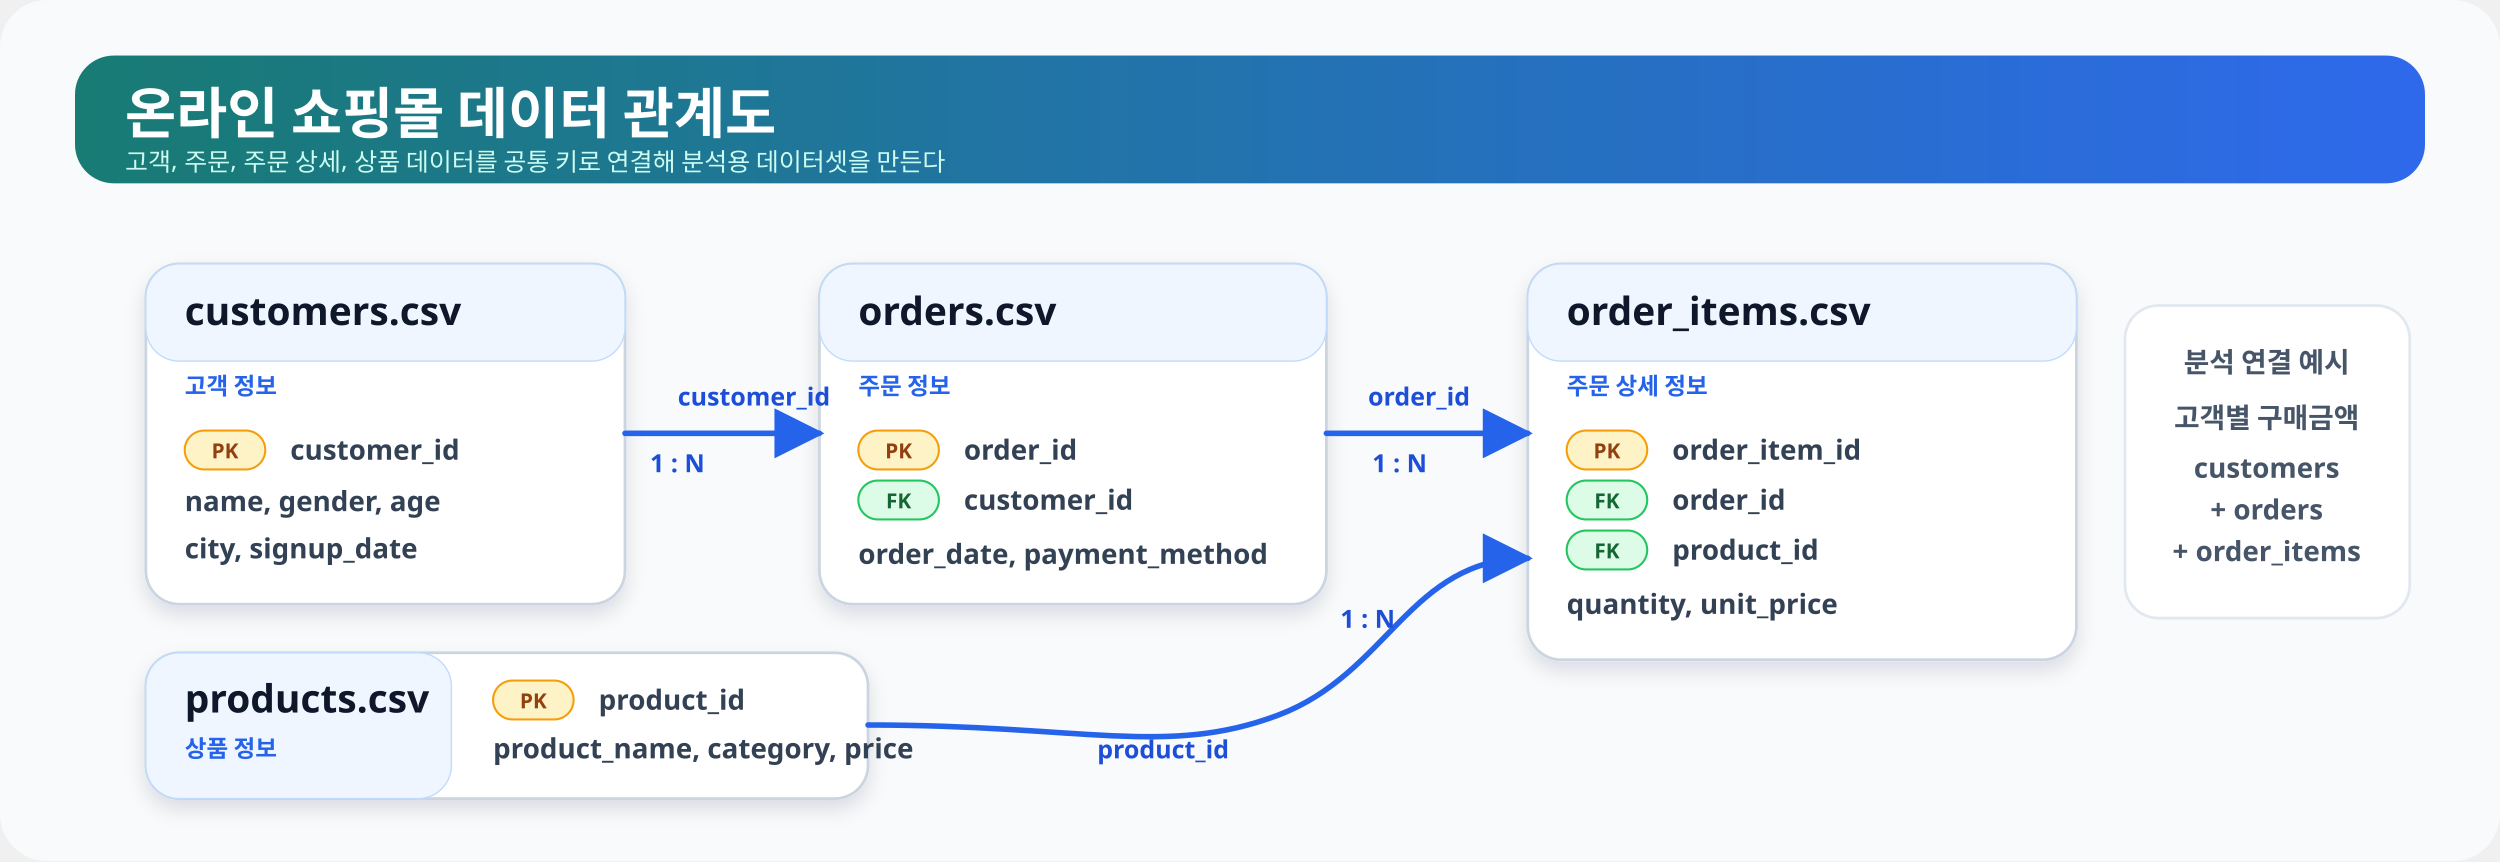
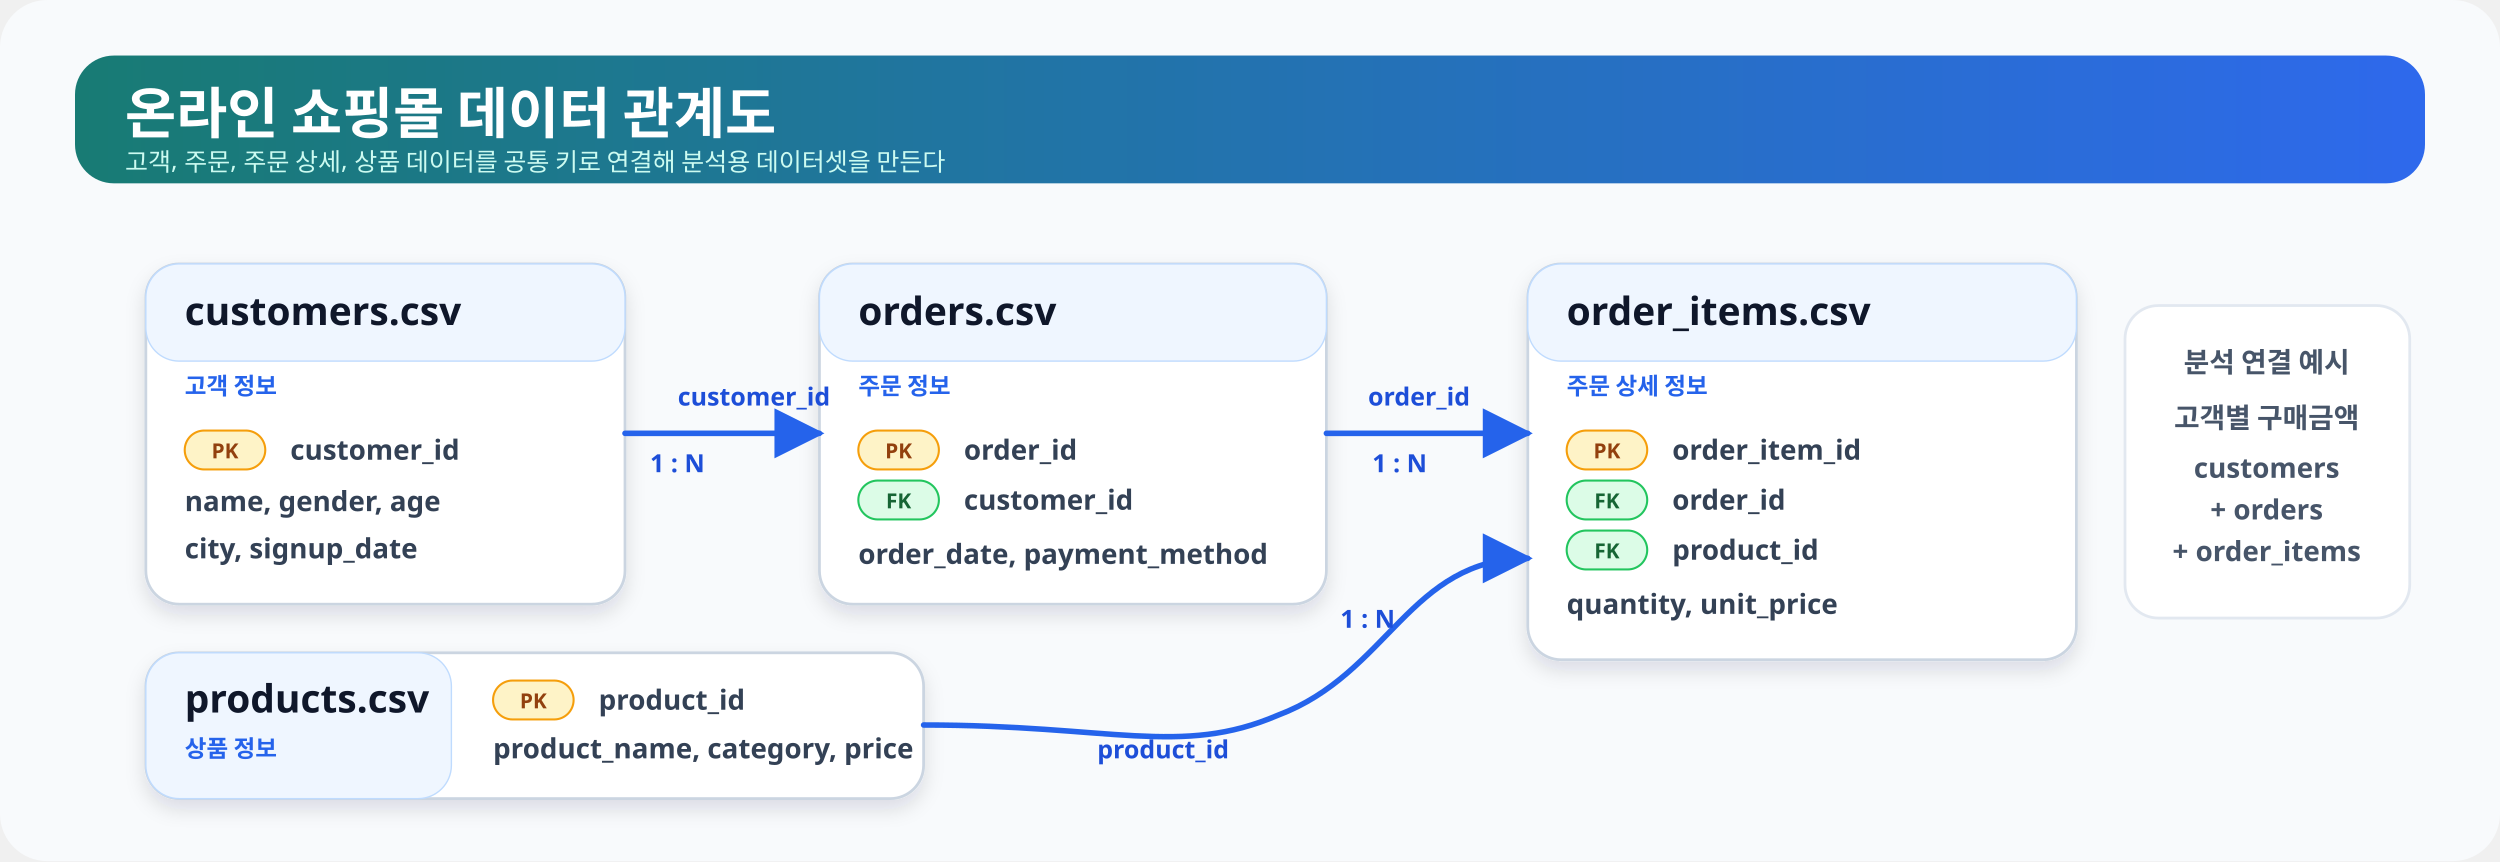
<svg xmlns="http://www.w3.org/2000/svg" width="1800" height="620" viewBox="0 0 1800 620" role="img" aria-labelledby="title desc">
  <defs>
    <marker id="arrow" viewBox="0 0 10 10" refX="9" refY="5" markerWidth="9" markerHeight="9" orient="auto">
      <path d="M 0 0 L 10 5 L 0 10 z" fill="#2563eb" />
    </marker>
    <filter id="shadow" x="-20%" y="-20%" width="140%" height="140%">
      <feDropShadow dx="0" dy="7" stdDeviation="7" flood-color="#0f172a" flood-opacity="0.12" />
    </filter>
    <linearGradient id="headerGrad" x1="0" x2="1" y1="0" y2="0">
      <stop offset="0%" stop-color="#0f766e" />
      <stop offset="100%" stop-color="#2563eb" />
    </linearGradient>
    <style>
      .bg { fill: #f8fafc; }
      .title-main { font-family: 'Pretendard', 'Noto Sans KR', 'Apple SD Gothic Neo', sans-serif; font-size: 40px; font-weight: 800; fill: #ffffff; }
      .title-sub { font-family: 'Pretendard', 'Noto Sans KR', 'Apple SD Gothic Neo', sans-serif; font-size: 18px; font-weight: 500; fill: #ccfbf1; }
      .table { fill: #ffffff; stroke: #cbd5e1; stroke-width: 2; filter: url(#shadow); }
      .table-head { fill: #eff6ff; stroke: #bfdbfe; stroke-width: 1; }
      .table-name { font-family: 'Pretendard', 'Noto Sans KR', 'Apple SD Gothic Neo', sans-serif; font-size: 28px; font-weight: 800; fill: #0f172a; }
      .role { font-family: 'Pretendard', 'Noto Sans KR', 'Apple SD Gothic Neo', sans-serif; font-size: 17px; font-weight: 700; fill: #2563eb; }
      .field { font-family: 'Pretendard', 'Noto Sans KR', 'Apple SD Gothic Neo', sans-serif; font-size: 20px; font-weight: 600; fill: #334155; }
      .pk { fill: #fef3c7; stroke: #f59e0b; stroke-width: 1.5; }
      .fk { fill: #dcfce7; stroke: #22c55e; stroke-width: 1.5; }
      .tag { font-family: 'Pretendard', 'Noto Sans KR', 'Apple SD Gothic Neo', sans-serif; font-size: 15px; font-weight: 800; }
      .tag-pk { fill: #92400e; }
      .tag-fk { fill: #166534; }
      .rel { fill: none; stroke: #2563eb; stroke-width: 4; stroke-linecap: round; marker-end: url(#arrow); }
      .rel-label { font-family: 'Pretendard', 'Noto Sans KR', 'Apple SD Gothic Neo', sans-serif; font-size: 18px; font-weight: 800; fill: #1d4ed8; }
      .note { fill: #ffffff; stroke: #e2e8f0; stroke-width: 2; }
      .note-text { font-family: 'Pretendard', 'Noto Sans KR', 'Apple SD Gothic Neo', sans-serif; font-size: 20px; font-weight: 700; fill: #475569; }
    </style>
  </defs>
  <rect class="bg" width="1800" height="620" rx="34" />
  <rect x="54" y="40" width="1692" height="92" rx="28" fill="url(#headerGrad)" opacity="0.96" />
  <text class="title-main" x="90" y="96">온라인 쇼핑몰 데이터 관계도</text>
  <text class="title-sub" x="90" y="123">고객, 주문, 주문 상세, 상품 데이터를 공통 키로 연결해 분석용 데이터셋을 만든다</text>
  <g transform="translate(105 190)">
    <rect class="table" width="345" height="245" rx="24" />
    <rect class="table-head" x="0" y="0" width="345" height="70" rx="24" />
    <text class="table-name" x="28" y="44">customers.csv</text>
    <text class="role" x="28" y="94">고객 정보</text>
    <g transform="translate(28 120)">
      <rect class="pk" width="58" height="28" rx="14" />
      <text class="tag tag-pk" x="29" y="20" text-anchor="middle">PK</text>
      <text class="field" x="76" y="21">customer_id</text>
    </g>
    <text class="field" x="28" y="178">name, gender, age</text>
    <text class="field" x="28" y="212">city, signup_date</text>
  </g>
  <g transform="translate(590 190)">
    <rect class="table" width="365" height="245" rx="24" />
    <rect class="table-head" x="0" y="0" width="365" height="70" rx="24" />
    <text class="table-name" x="28" y="44">orders.csv</text>
    <text class="role" x="28" y="94">주문 정보</text>
    <g transform="translate(28 120)">
      <rect class="pk" width="58" height="28" rx="14" />
      <text class="tag tag-pk" x="29" y="20" text-anchor="middle">PK</text>
      <text class="field" x="76" y="21">order_id</text>
    </g>
    <g transform="translate(28 156)">
      <rect class="fk" width="58" height="28" rx="14" />
      <text class="tag tag-fk" x="29" y="20" text-anchor="middle">FK</text>
      <text class="field" x="76" y="21">customer_id</text>
    </g>
    <text class="field" x="28" y="216">order_date, payment_method</text>
  </g>
  <g transform="translate(1100 190)">
    <rect class="table" width="395" height="285" rx="24" />
    <rect class="table-head" x="0" y="0" width="395" height="70" rx="24" />
    <text class="table-name" x="28" y="44">order_items.csv</text>
    <text class="role" x="28" y="94">주문 상세 정보</text>
    <g transform="translate(28 120)">
      <rect class="pk" width="58" height="28" rx="14" />
      <text class="tag tag-pk" x="29" y="20" text-anchor="middle">PK</text>
      <text class="field" x="76" y="21">order_item_id</text>
    </g>
    <g transform="translate(28 156)">
      <rect class="fk" width="58" height="28" rx="14" />
      <text class="tag tag-fk" x="29" y="20" text-anchor="middle">FK</text>
      <text class="field" x="76" y="21">order_id</text>
    </g>
    <g transform="translate(28 192)">
      <rect class="fk" width="58" height="28" rx="14" />
      <text class="tag tag-fk" x="29" y="20" text-anchor="middle">FK</text>
      <text class="field" x="76" y="21">product_id</text>
    </g>
    <text class="field" x="28" y="252">quantity, unit_price</text>
  </g>
  <g transform="translate(105 470)">
-     <rect class="table" width="520" height="105" rx="24" />
+     <rect class="table" width="560" height="105" rx="24" />
    <rect class="table-head" x="0" y="0" width="220" height="105" rx="24" />
    <text class="table-name" x="28" y="43">products.csv</text>
    <text class="role" x="28" y="75">상품 정보</text>
    <g transform="translate(250 20)">
      <rect class="pk" width="58" height="28" rx="14" />
      <text class="tag tag-pk" x="29" y="20" text-anchor="middle">PK</text>
      <text class="field" x="76" y="21">product_id</text>
    </g>
    <text class="field" x="250" y="76">product_name, category, price</text>
  </g>
  <path class="rel" d="M 450 312 C 510 312, 530 312, 590 312" />
  <text class="rel-label" x="488" y="292">customer_id</text>
  <text class="rel-label" x="468" y="340">1 : N</text>
  <path class="rel" d="M 955 312 C 1010 312, 1045 312, 1100 312" />
  <text class="rel-label" x="985" y="292">order_id</text>
  <text class="rel-label" x="988" y="340">1 : N</text>
-   <path class="rel" d="M 625 522 C 780 522, 840 545, 920 515 C 1000 485, 1015 402, 1100 402" />
+   <path class="rel" d="M 665 522 C 800 522, 850 545, 920 515 C 1000 485, 1015 402, 1100 402" />
  <text class="rel-label" x="790" y="546">product_id</text>
  <text class="rel-label" x="965" y="452">1 : N</text>
  <g transform="translate(1530 220)">
    <rect class="note" width="205" height="225" rx="24" />
    <text class="note-text" x="102" y="48" text-anchor="middle">분석 연결 예시</text>
    <text class="note-text" x="102" y="88" text-anchor="middle">고객별 구매금액</text>
    <text class="note-text" x="102" y="124" text-anchor="middle">customers</text>
    <text class="note-text" x="102" y="154" text-anchor="middle">+ orders</text>
    <text class="note-text" x="102" y="184" text-anchor="middle">+ order_items</text>
  </g>
</svg>
